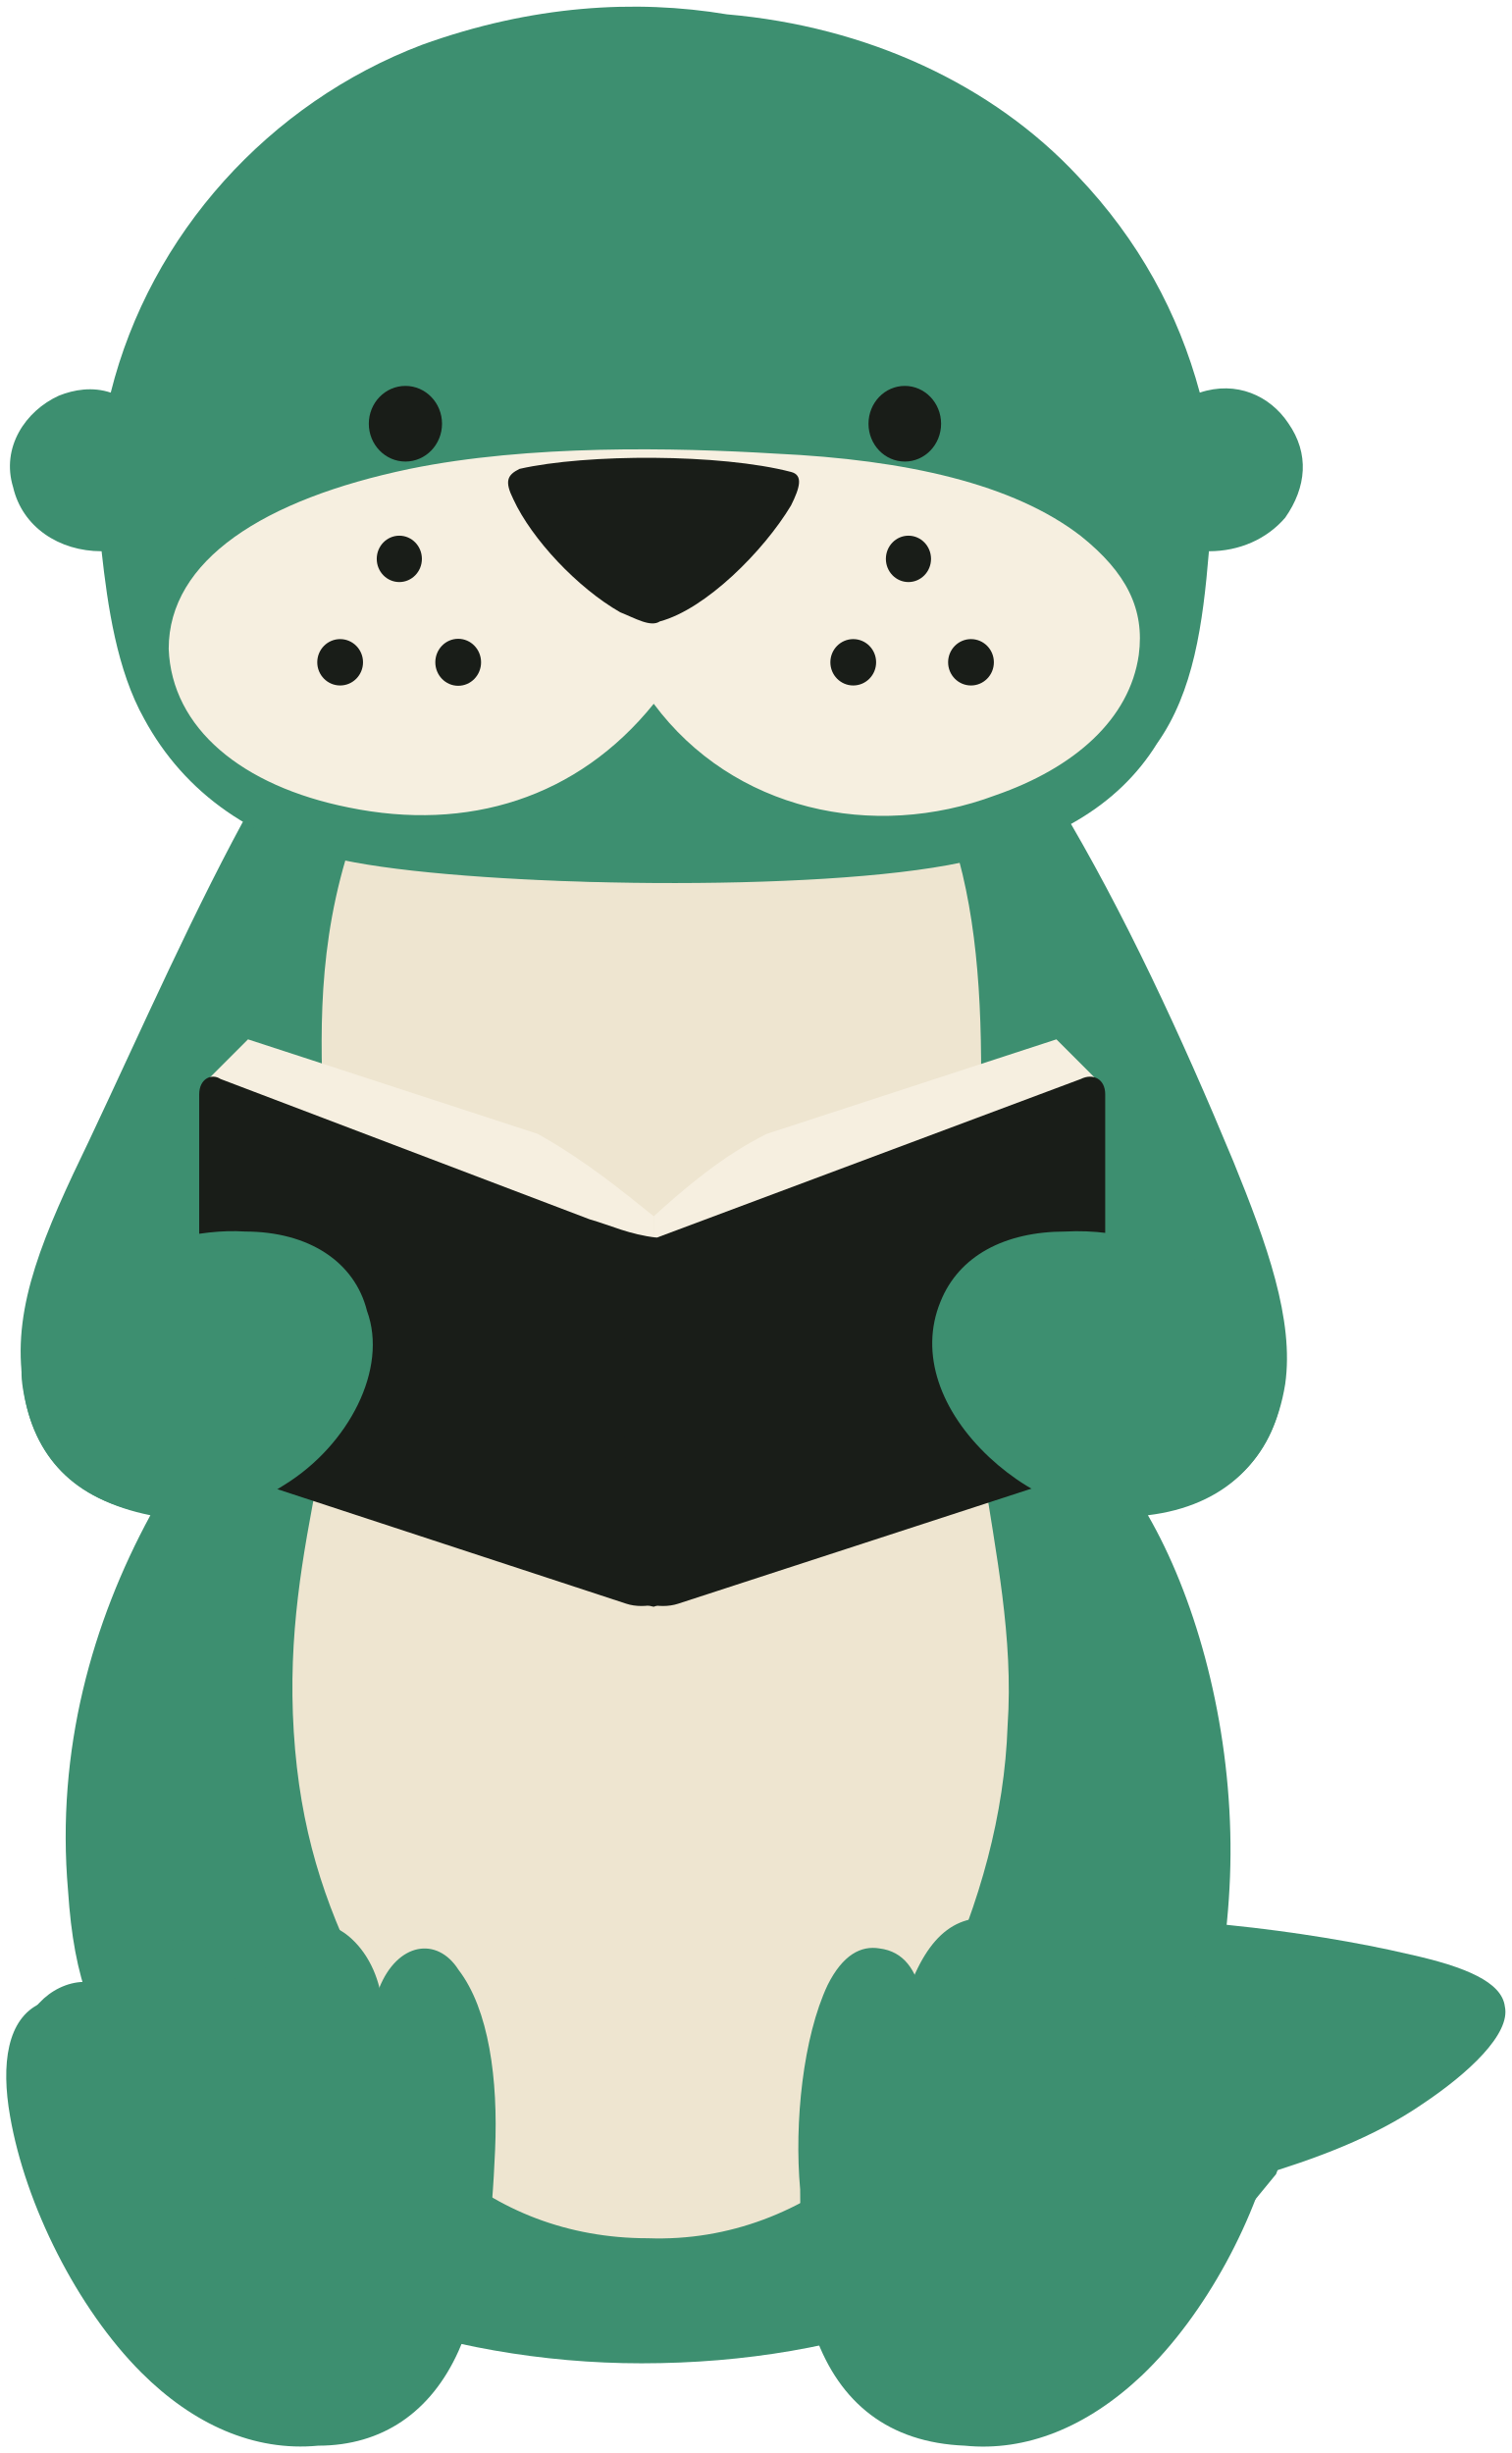
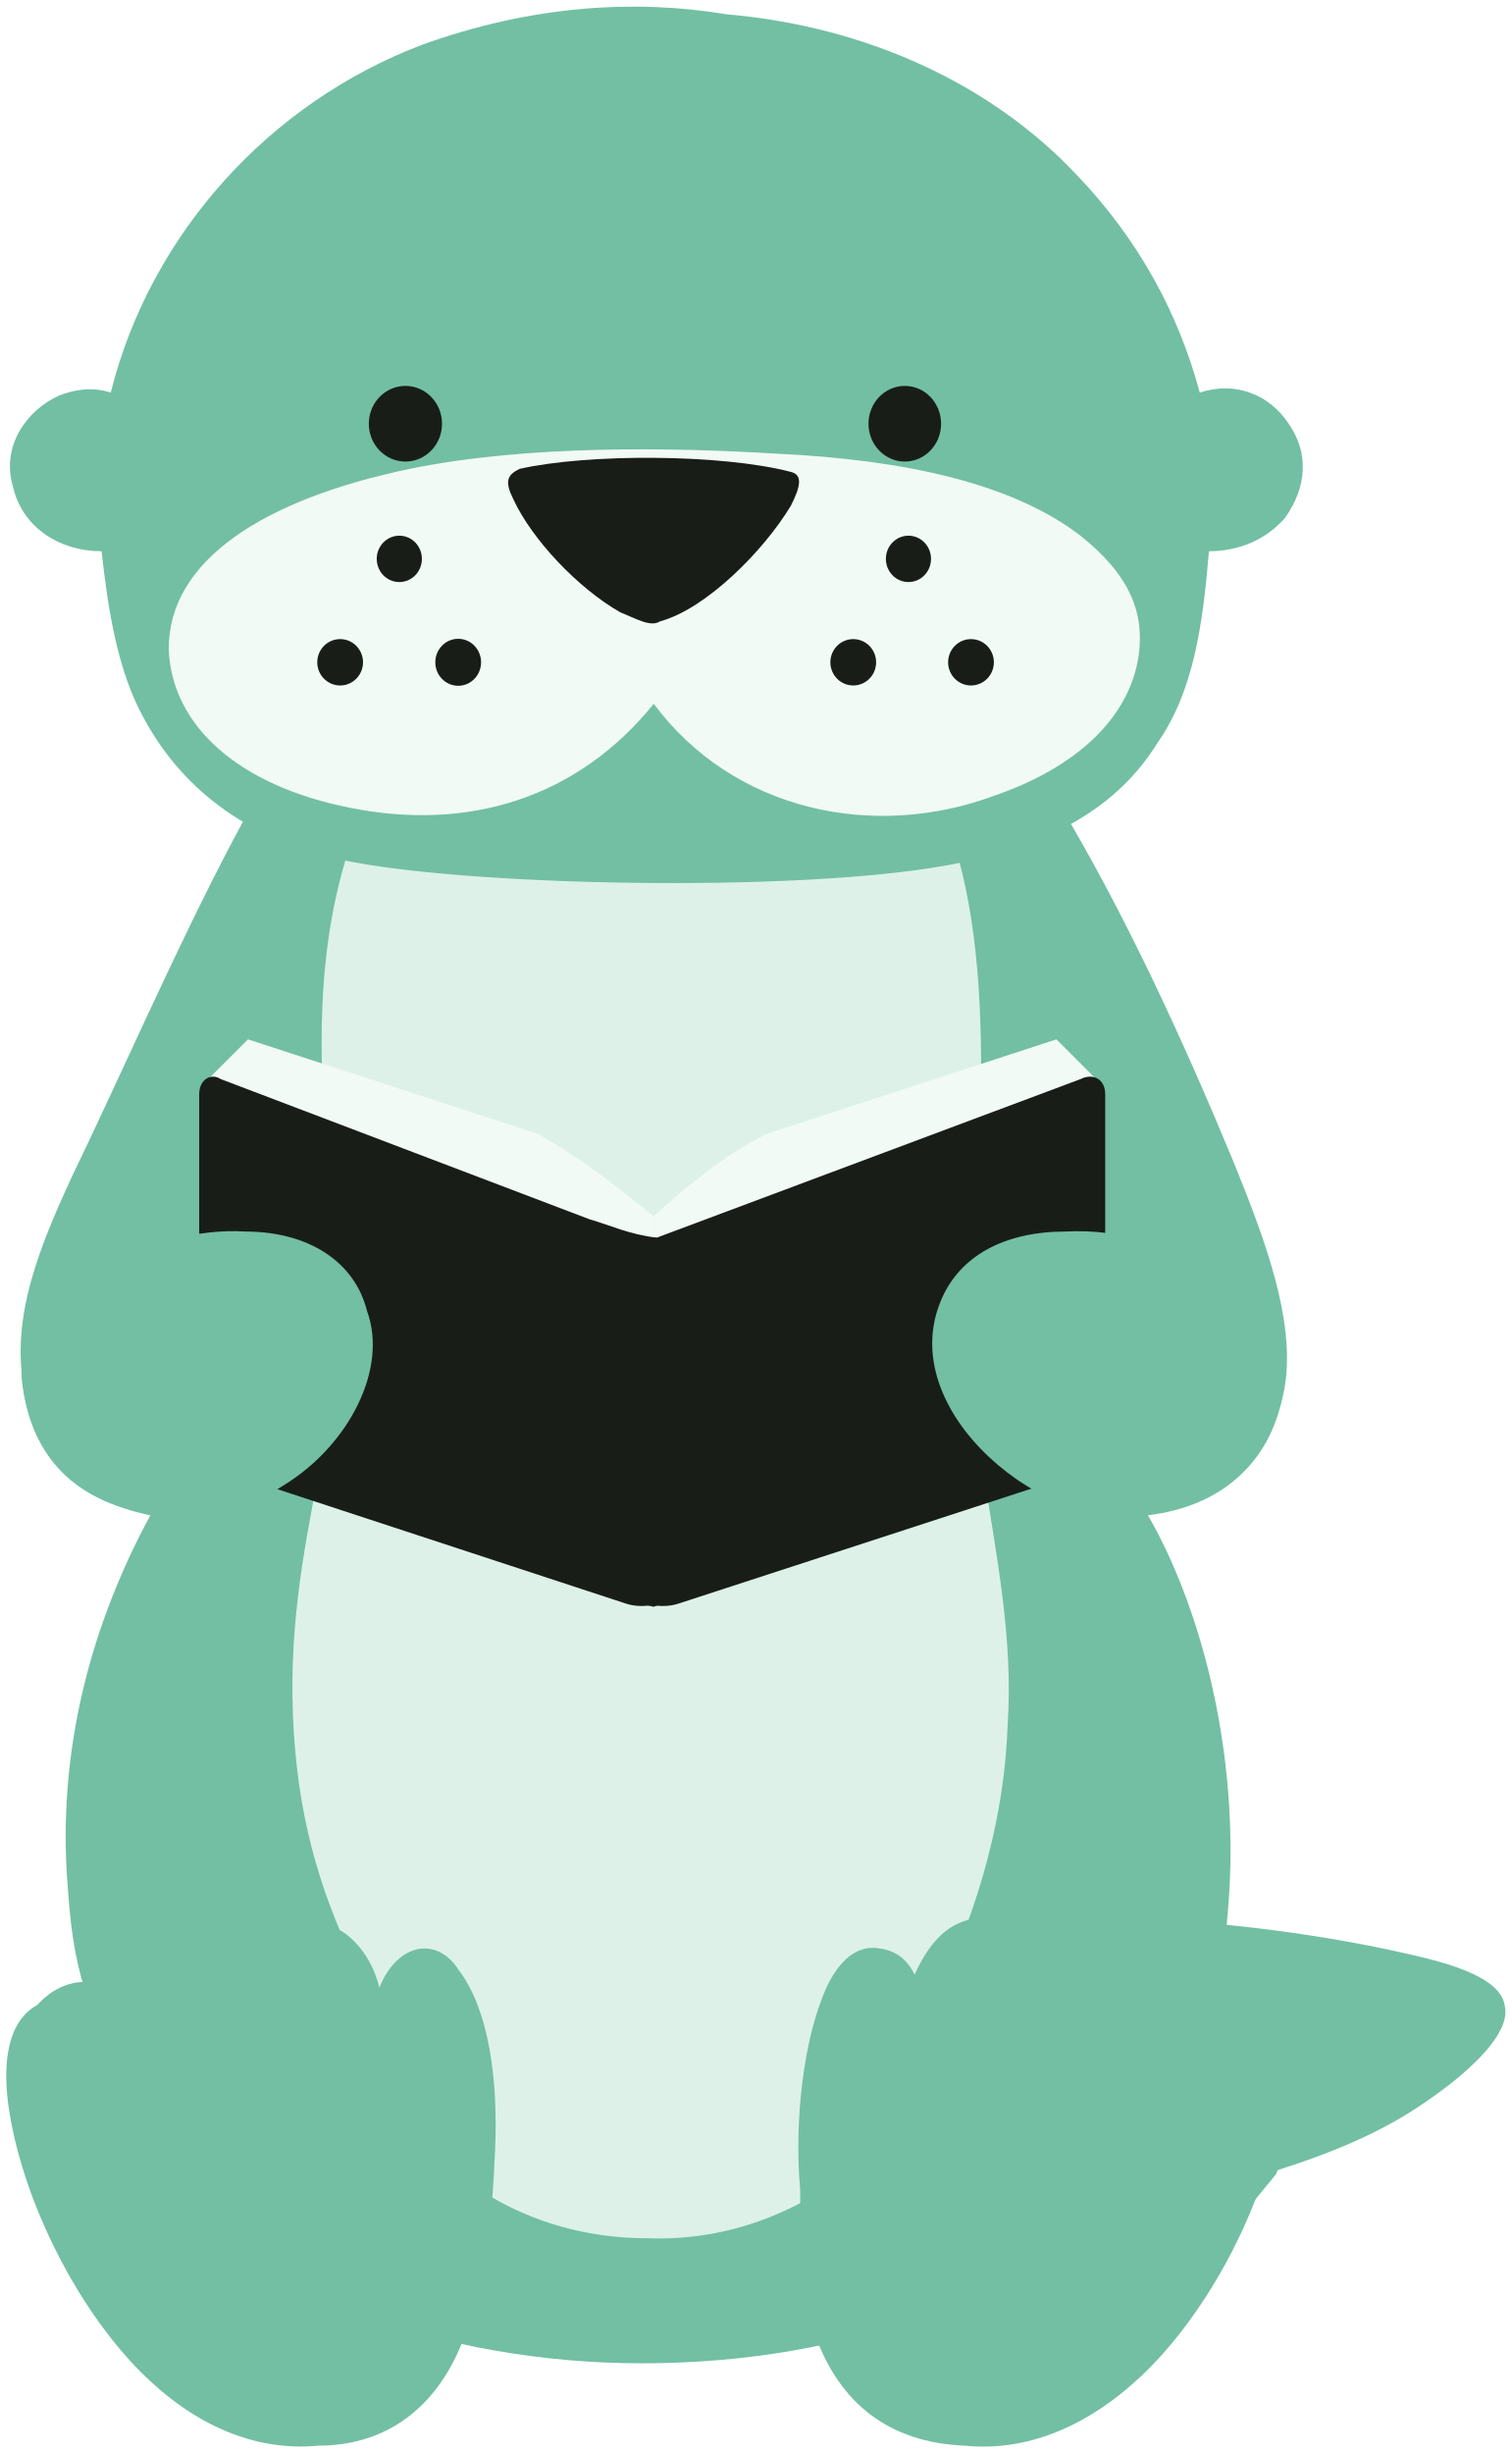
<svg xmlns="http://www.w3.org/2000/svg" viewBox="69.7 106.3 495.6 804.1">
  <g>
-     <path d="m416 736c31-3 82 3 116 11 18 4 30 9 31 17 2 9-12 22-27 32-16 11-35 18-55 24l-47-14z" fill="#3D8F70" />
-     <path d="m153 369c-19 34-37 75-54 111-15 31-25 54-22 78 2 25 17 40 42 45-19 35-31 77-27 123 1 15 3 26 7 37l14 55c37 40 102 63 167 63 68 0 127-22 169-64 16-29 25-72 24-110-1-40-12-78-27-104 25-3 41-18 45-43 3-21-6-46-17-73-17-41-36-82-57-117z" fill="#3D8F70" />
-     <path d="m183 388c-10 34-8 64-7 91 3 38 2 74-2 111-5 26-10 52-8 84s10 56 22 80l27 61c18 16 41 25 67 25 27 1 51-9 70-25l26-57c13-28 21-57 22-86 2-29-4-57-8-84-5-36-2-77-1-110 1-34 0-64-7-90-58 10-143 10-201 0z" fill="#EEE5D0" />
+     <path d="m416 736c31-3 82 3 116 11 18 4 30 9 31 17 2 9-12 22-27 32-16 11-35 18-55 24l-47-14z" fill="#72BFA4" />
+     <path d="m153 369c-19 34-37 75-54 111-15 31-25 54-22 78 2 25 17 40 42 45-19 35-31 77-27 123 1 15 3 26 7 37l14 55c37 40 102 63 167 63 68 0 127-22 169-64 16-29 25-72 24-110-1-40-12-78-27-104 25-3 41-18 45-43 3-21-6-46-17-73-17-41-36-82-57-117z" fill="#72BFA4" />
+     <path d="m183 388c-10 34-8 64-7 91 3 38 2 74-2 111-5 26-10 52-8 84s10 56 22 80l27 61c18 16 41 25 67 25 27 1 51-9 70-25l26-57c13-28 21-57 22-86 2-29-4-57-8-84-5-36-2-77-1-110 1-34 0-64-7-90-58 10-143 10-201 0z" fill="#DDF1E8" />
    <g>
-       <path d="m106 235c13-52 52-95 102-114 36-13 70-15 100-10 46 4 87 23 115 53 20 21 33 45 40 71 12-4 23 1 29 10 7 10 6 21-1 31-6 7-15 11-25 11-2 24-5 46-17 63-13 21-35 33-64 39-47 10-156 8-199 0-33-6-56-23-69-47-9-16-12-37-14-55-14 0-26-8-29-21-4-13 4-25 15-30 5-2 11-3 17-1z" fill="#3D8F70" />
-       <path d="m125 319c0-29 31-49 79-59 39-8 87-7 120-5 43 2 78 10 100 27 15 12 21 24 19 39-3 21-21 37-47 46-40 15-86 5-112-30-25 31-61 42-100 34-35-7-58-26-59-52z" fill="#F6EFE0" />
+       <path d="m106 235c13-52 52-95 102-114 36-13 70-15 100-10 46 4 87 23 115 53 20 21 33 45 40 71 12-4 23 1 29 10 7 10 6 21-1 31-6 7-15 11-25 11-2 24-5 46-17 63-13 21-35 33-64 39-47 10-156 8-199 0-33-6-56-23-69-47-9-16-12-37-14-55-14 0-26-8-29-21-4-13 4-25 15-30 5-2 11-3 17-1z" fill="#72BFA4" />
+       <path d="m125 319c0-29 31-49 79-59 39-8 87-7 120-5 43 2 78 10 100 27 15 12 21 24 19 39-3 21-21 37-47 46-40 15-86 5-112-30-25 31-61 42-100 34-35-7-58-26-59-52z" fill="#F2FAF6" />
      <g>
        <ellipse cx="202.6" cy="245.2" rx="12" ry="12.4" fill="#191D18" />
        <ellipse cx="366.3" cy="245.2" rx="11.9" ry="12.4" fill="#191D18" />
      </g>
      <path d="m240 260c22-5 66-5 89 1 4 1 3 5 0 11-9 15-28 34-43 38-3 2-8-1-13-3-14-8-29-24-35-37-3-6-2-8 2-10z" fill="#191D18" />
      <g>
        <ellipse cx="200.6" cy="289.5" rx="7.4" ry="7.6" fill="#191D18" />
        <ellipse cx="181.2" cy="323.4" rx="7.5" ry="7.6" fill="#191D18" />
        <ellipse cx="219.9" cy="323.4" rx="7.5" ry="7.7" fill="#191D18" />
        <ellipse cx="367.5" cy="289.5" rx="7.4" ry="7.6" fill="#191D18" />
        <ellipse cx="349.4" cy="323.4" rx="7.5" ry="7.6" fill="#191D18" />
        <ellipse cx="388" cy="323.4" rx="7.5" ry="7.6" fill="#191D18" />
      </g>
    </g>
    <g>
-       <path d="m138 460 13-13 95 31c16 9 28 19 38 27v15l-124-34z" fill="#F6EFE0" />
-       <path d="m284 505c11-10 23-20 37-27l95-31 13 13-19 24-126 36z" fill="#F6EFE0" />
+       <path d="m138 460 13-13 95 31c16 9 28 19 38 27v15l-124-34z" fill="#F2FAF6" />
+       <path d="m284 505c11-10 23-20 37-27l95-31 13 13-19 24-126 36z" fill="#F2FAF6" />
      <path d="m142 460c-3-2-7 0-7 5v114c0 6 3 8 9 10l131 43c3 1 7 1 10 0v-120c-9-1-15-4-22-6z" fill="#191D18" />
      <path d="m285 512 139-52c4-2 8 0 8 5v114c0 5-3 8-8 10l-132 43c-3 1-7 1-10 0v-119z" fill="#191D18" />
      <path d="m274 510 9 3 9-3v120l-8 3-9-2z" fill="#191D18" />
    </g>
    <g>
-       <path d="m103 521c14-7 32-12 47-11 21 0 36 10 40 26 7 19-6 44-27 57-12 8-32 12-47 9-24-5-36-20-39-42-2-16 8-32 26-39z" fill="#3D8F70" />
-       <path d="m419 510c18-1 38 5 52 15 15 10 21 23 19 38-3 21-18 35-40 39-21 4-41-4-56-18-16-15-23-34-16-51 6-15 21-23 41-23z" fill="#3D8F70" />
+       <path d="m103 521c14-7 32-12 47-11 21 0 36 10 40 26 7 19-6 44-27 57-12 8-32 12-47 9-24-5-36-20-39-42-2-16 8-32 26-39z" fill="#72BFA4" />
+       <path d="m419 510c18-1 38 5 52 15 15 10 21 23 19 38-3 21-18 35-40 39-21 4-41-4-56-18-16-15-23-34-16-51 6-15 21-23 41-23z" fill="#72BFA4" />
    </g>
    <g>
-       <path d="m79 768c5-10 18-16 28-9 4-11 14-16 25-17 18-5 40-11 52-1 6 5 10 13 11 22l22 40 1 51-89 6-42-54z" fill="#3D8F70" />
-       <path d="m367 760c7-20 17-28 33-24 18 5 46 1 58 23 11-6 23-2 30 7 12 12 8 33 0 53l-32 39-99-12z" fill="#3D8F70" />
-       <path d="m110 778c-9-12-19-20-27-15-11 5-13 20-10 37 5 29 22 63 43 84 17 17 37 26 58 24 21 0 37-11 46-31s11-43 12-66-2-46-12-59c-7-11-20-9-26 6l-3 7c-4-15-12-27-22-24-9 1-14 11-17 24-6-15-15-23-25-20-12 2-18 16-17 33z" fill="#3D8F70" />
-       <path d="m332 824c-2-22 1-50 9-67 5-10 11-13 17-12 8 1 12 7 14 16 5-13 12-22 21-20 11 1 16 12 19 25 6-16 15-24 25-20 12 4 18 17 15 32 10-13 20-20 28-15 13 7 13 22 8 42-6 28-23 60-44 80-18 17-38 25-58 23-25-1-41-14-49-36-4-14-5-31-5-48z" fill="#3D8F70" />
+       <path d="m79 768c5-10 18-16 28-9 4-11 14-16 25-17 18-5 40-11 52-1 6 5 10 13 11 22l22 40 1 51-89 6-42-54z" fill="#72BFA4" />
+       <path d="m367 760c7-20 17-28 33-24 18 5 46 1 58 23 11-6 23-2 30 7 12 12 8 33 0 53l-32 39-99-12z" fill="#72BFA4" />
+       <path d="m110 778c-9-12-19-20-27-15-11 5-13 20-10 37 5 29 22 63 43 84 17 17 37 26 58 24 21 0 37-11 46-31s11-43 12-66-2-46-12-59c-7-11-20-9-26 6l-3 7c-4-15-12-27-22-24-9 1-14 11-17 24-6-15-15-23-25-20-12 2-18 16-17 33z" fill="#72BFA4" />
+       <path d="m332 824c-2-22 1-50 9-67 5-10 11-13 17-12 8 1 12 7 14 16 5-13 12-22 21-20 11 1 16 12 19 25 6-16 15-24 25-20 12 4 18 17 15 32 10-13 20-20 28-15 13 7 13 22 8 42-6 28-23 60-44 80-18 17-38 25-58 23-25-1-41-14-49-36-4-14-5-31-5-48z" fill="#72BFA4" />
    </g>
  </g>
</svg>
